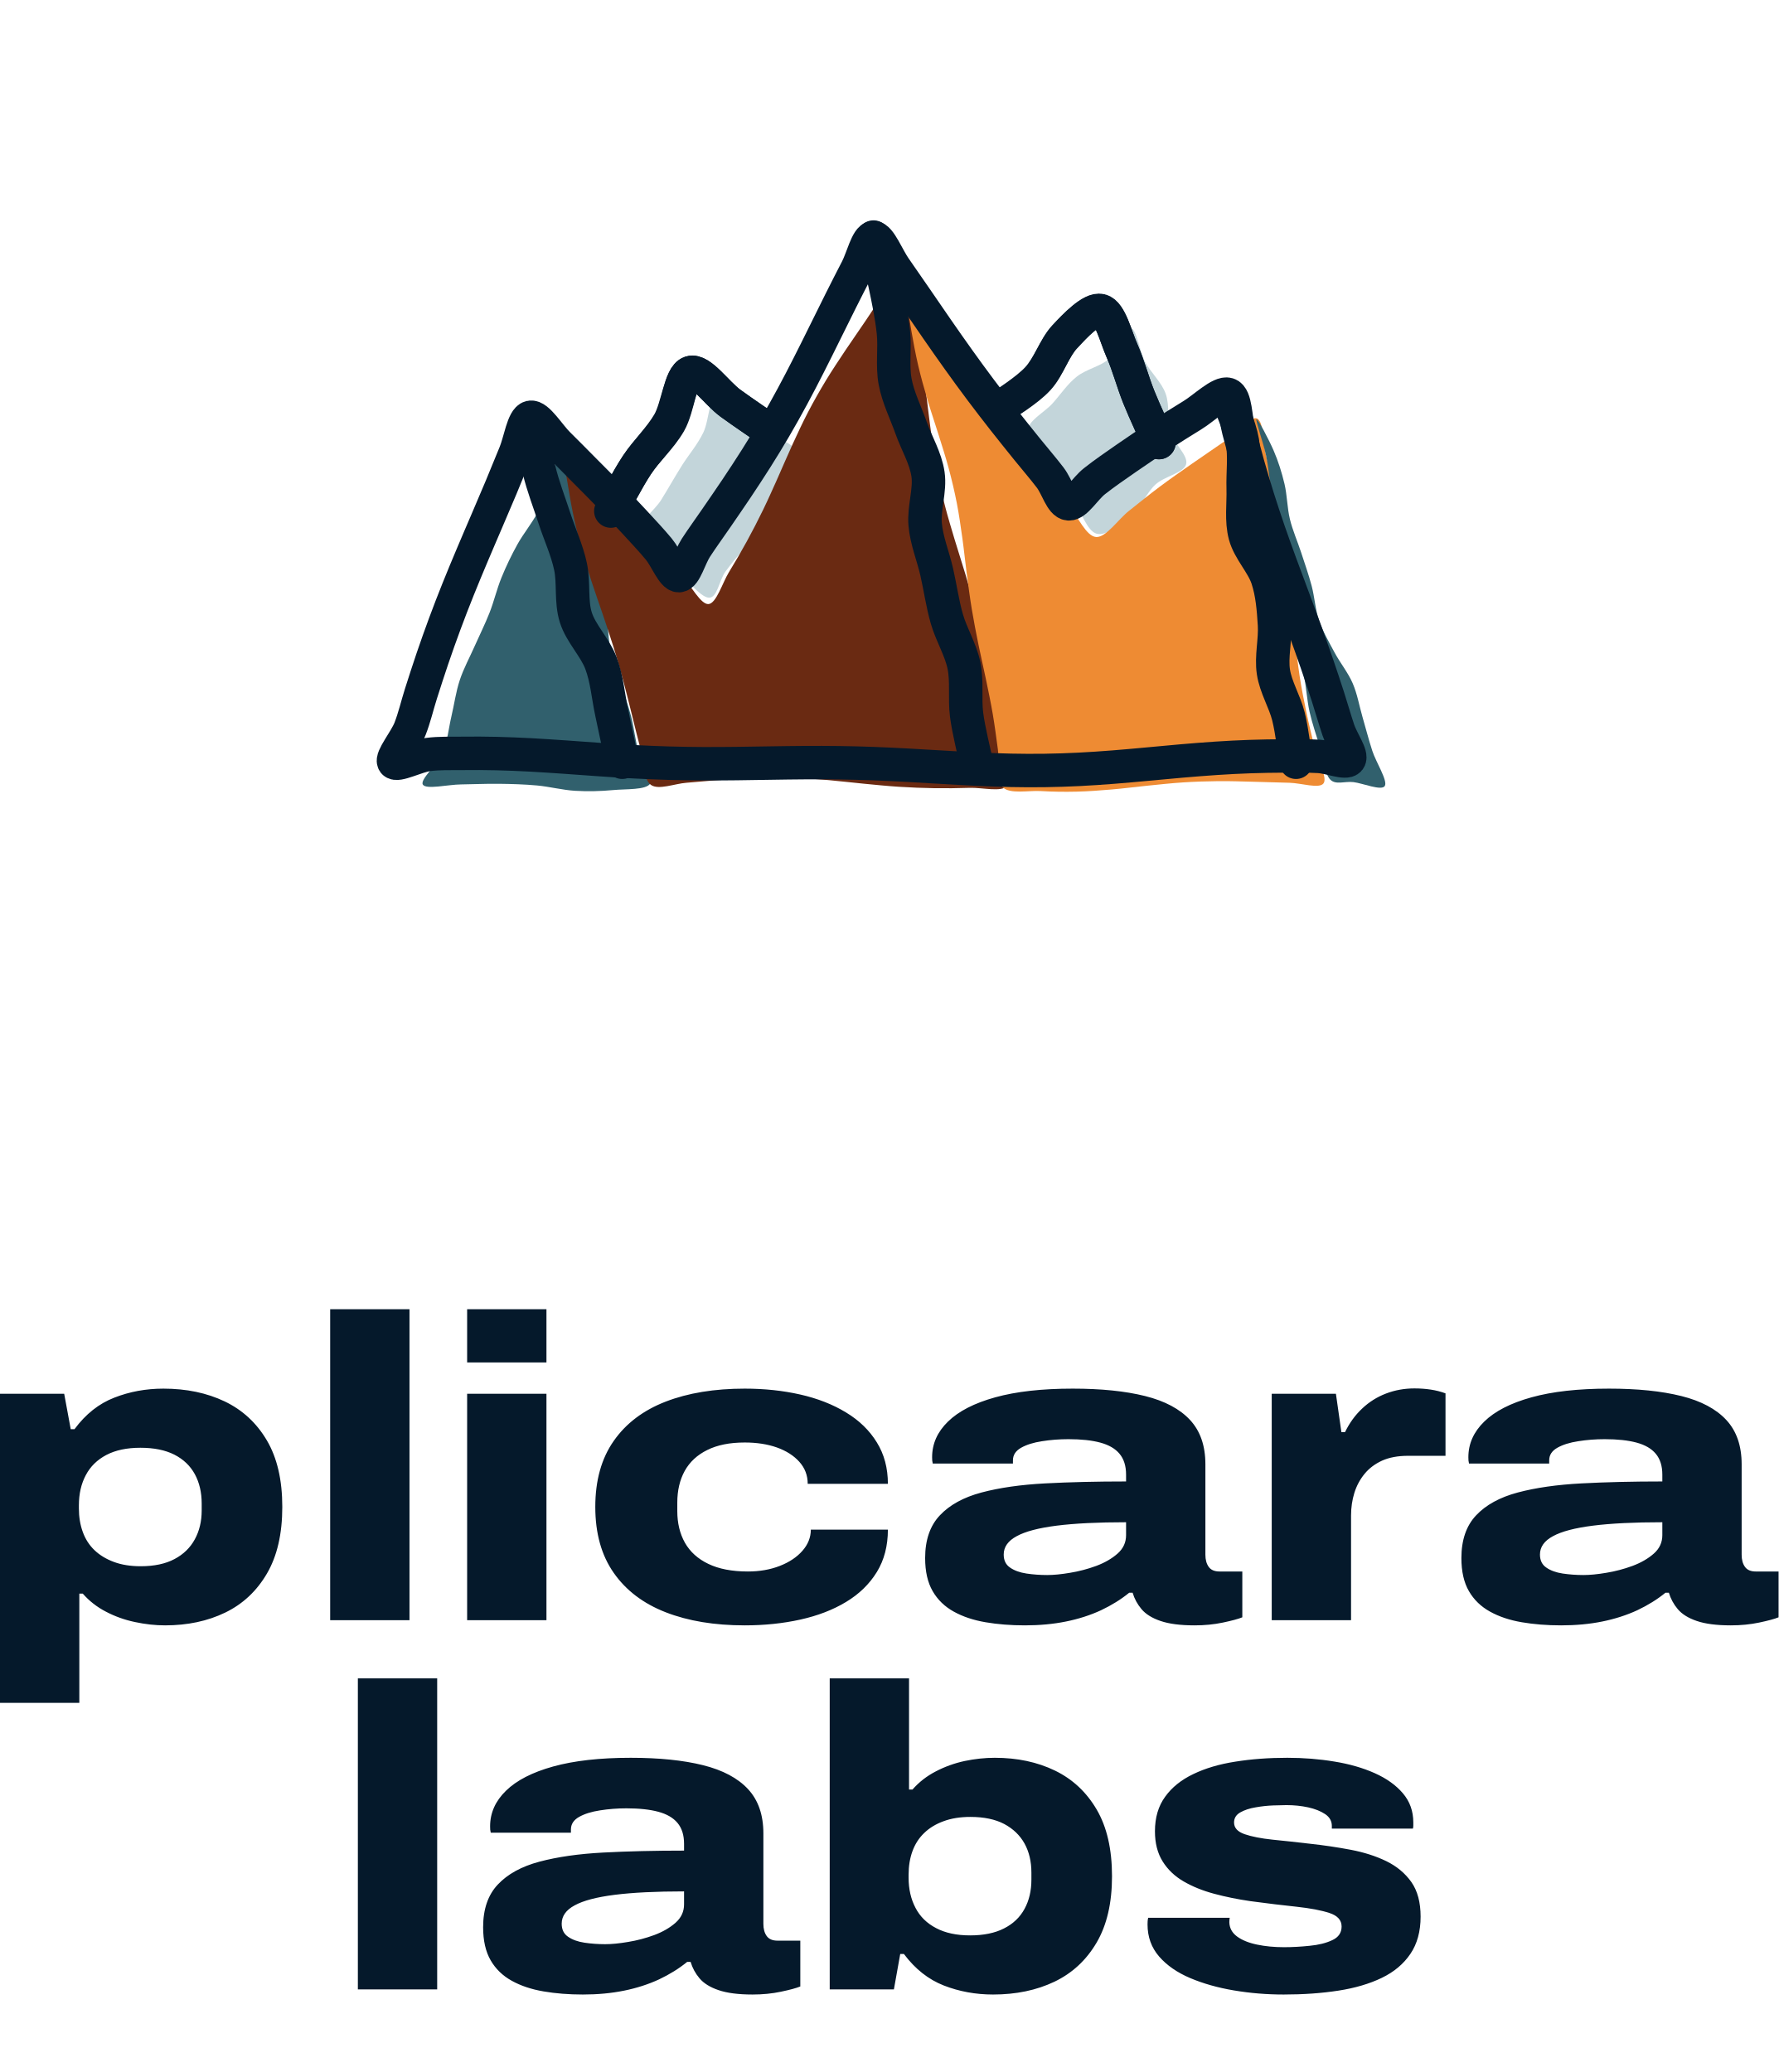
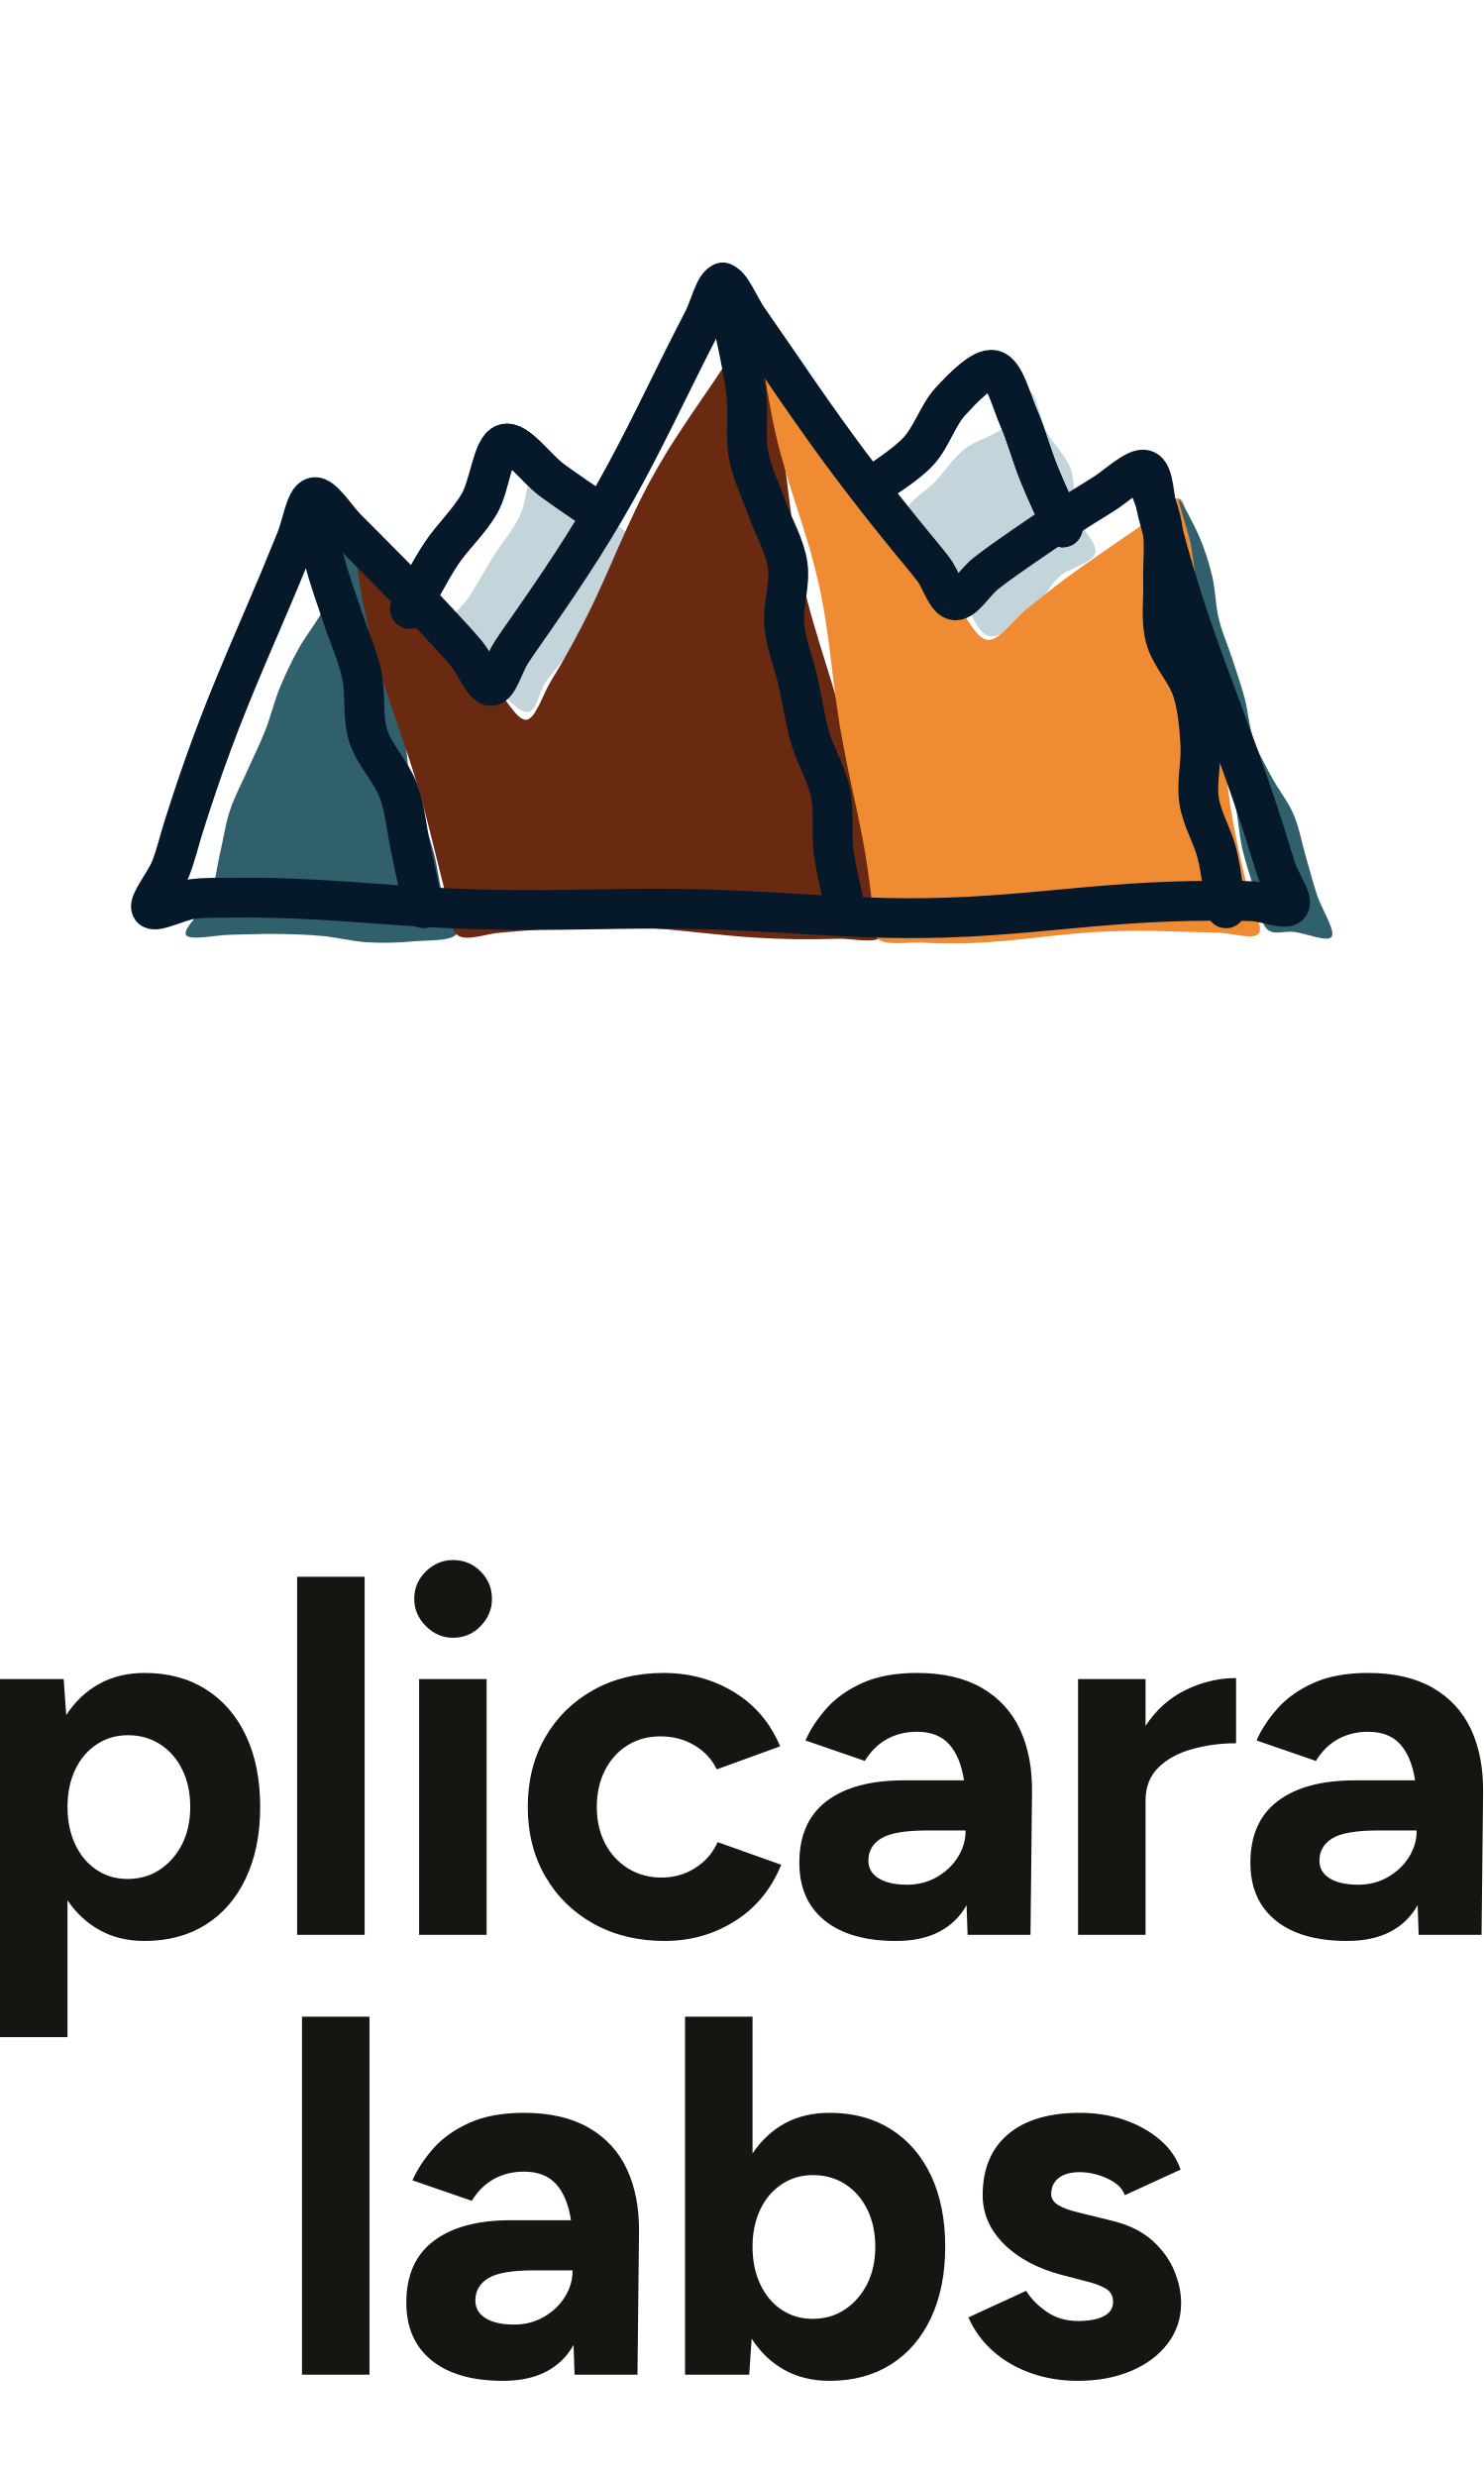
- <svg xmlns="http://www.w3.org/2000/svg" viewBox="0 0 165.7 193.08" width="165.7" height="193.08" role="img" aria-label="Plicara Labs">
-   <g transform="translate(34.85 0)">
+ <svg xmlns="http://www.w3.org/2000/svg" viewBox="0 0 116 193.71" width="116" height="193.71" role="img" aria-label="Plicara Labs">
+   <g transform="translate(10 0)">
    <g transform="translate(-6.67 -7.70) scale(0.2078)">
      <path d="M 138.24 266.24 C 137.27 261.18 144.69 256.28 147.81 251.24 C 150.94 246.20 153.84 241.03 156.99 236.00 C 160.13 230.97 163.89 226.79 166.69 221.08 C 169.49 215.36 169.58 202.30 173.79 201.73 C 178.00 201.17 185.98 212.89 191.93 217.70 C 197.88 222.50 208.19 226.44 209.48 230.56 C 210.77 234.69 202.03 237.85 199.65 242.43 C 197.28 247.02 197.44 253.31 195.23 258.07 C 193.03 262.83 189.52 266.79 186.42 271.00 C 183.33 275.21 179.53 279.33 176.65 283.34 C 173.77 287.35 172.96 295.37 169.12 295.08 C 165.29 294.78 158.77 286.38 153.62 281.58 C 148.48 276.77 139.21 271.30 138.24 266.24 Z" fill="#C3D5DA" stroke="none" transform="translate(13 10)" />
      <path d="M 312.32 220.16 C 312.01 215.86 319.58 212.06 323.22 208.02 C 326.87 203.99 329.87 199.31 334.17 195.93 C 338.46 192.54 344.97 191.34 349.00 187.72 C 353.03 184.10 355.73 173.94 358.37 174.22 C 361.01 174.50 362.25 184.52 364.85 189.42 C 367.46 194.32 372.13 198.40 374.01 203.63 C 375.89 208.85 374.62 215.49 376.14 220.77 C 377.67 226.04 384.30 231.34 383.16 235.28 C 382.03 239.22 373.45 240.56 369.34 244.41 C 365.22 248.26 362.88 254.74 358.49 258.40 C 354.10 262.06 347.28 267.64 343.01 266.38 C 338.74 265.12 335.83 256.27 332.85 250.85 C 329.86 245.42 328.51 238.95 325.09 233.83 C 321.67 228.72 312.63 224.46 312.32 220.16 Z" fill="#C3D5DA" stroke="none" transform="translate(13 10)" />
      <g fill="none" stroke="#05192B" stroke-width="15.0" stroke-linecap="round" stroke-linejoin="round">
        <path d="M 138.24 266.24 C 140.19 262.80 145.60 252.23 149.94 245.62 C 154.29 239.00 160.30 233.45 164.30 226.54 C 168.29 219.64 169.33 205.64 173.92 204.19 C 178.51 202.74 185.84 213.46 191.84 217.83 C 197.84 222.20 206.91 228.30 209.92 230.40" />
        <path d="M 312.32 220.16 C 315.20 217.92 324.70 212.06 329.61 206.73 C 334.52 201.40 337.07 193.26 341.79 188.19 C 346.51 183.12 353.65 175.28 357.92 176.31 C 362.19 177.34 364.56 187.88 367.41 194.36 C 370.26 200.85 372.26 208.36 375.02 215.22 C 377.79 222.08 382.50 232.14 384.00 235.52" />
      </g>
      <path d="M 40.96 378.88 C 39.60 376.52 47.75 369.72 49.88 364.63 C 52.02 359.55 52.49 353.80 53.76 348.37 C 55.04 342.94 55.78 337.30 57.52 332.05 C 59.25 326.80 61.93 321.94 64.16 316.89 C 66.39 311.84 68.88 306.90 70.89 301.77 C 72.90 296.63 74.14 291.19 76.22 286.08 C 78.30 280.97 80.69 275.99 83.39 271.13 C 86.09 266.27 89.83 261.82 92.40 256.92 C 94.98 252.01 97.19 246.88 98.85 241.68 C 100.52 236.48 101.07 225.88 102.40 225.69 C 103.73 225.51 105.45 235.50 106.83 240.55 C 108.20 245.60 109.06 250.93 110.65 255.98 C 112.25 261.04 114.58 265.90 116.42 270.90 C 118.26 275.89 120.51 280.78 121.68 285.95 C 122.84 291.12 122.86 296.60 123.42 301.94 C 123.97 307.27 123.99 312.75 125.02 317.96 C 126.06 323.17 128.08 328.11 129.64 333.18 C 131.19 338.25 133.02 343.25 134.35 348.38 C 135.68 353.51 136.17 358.95 137.60 363.96 C 139.02 368.98 144.77 375.58 142.88 378.48 C 141.00 381.38 131.90 380.81 126.29 381.35 C 120.68 381.88 114.92 382.02 109.23 381.68 C 103.54 381.34 97.85 379.82 92.16 379.29 C 86.47 378.77 80.78 378.61 75.09 378.54 C 69.40 378.46 63.72 378.76 58.03 378.82 C 52.34 378.87 42.32 381.24 40.96 378.88 Z" fill="#31606D" stroke="none" transform="translate(13 10)" />
      <path d="M 102.40 225.28 C 103.52 224.87 108.71 234.25 112.13 238.49 C 115.55 242.73 119.24 246.73 122.94 250.70 C 126.64 254.68 130.51 258.51 134.34 262.36 C 138.17 266.22 142.11 269.98 145.94 273.84 C 149.76 277.71 153.44 281.53 157.29 285.55 C 161.15 289.56 165.59 298.25 169.06 297.94 C 172.54 297.64 175.30 288.41 178.15 283.72 C 181.01 279.04 183.64 274.53 186.21 269.84 C 188.78 265.14 191.23 260.38 193.57 255.56 C 195.92 250.74 198.07 245.81 200.27 240.91 C 202.47 236.01 204.54 231.03 206.79 226.16 C 209.04 221.28 211.29 216.41 213.77 211.67 C 216.25 206.92 218.89 202.27 221.66 197.69 C 224.43 193.11 227.43 188.66 230.39 184.19 C 233.36 179.73 236.49 175.35 239.47 170.89 C 242.44 166.42 245.52 161.92 248.26 157.42 C 251.01 152.92 254.17 143.60 255.92 143.88 C 257.67 144.16 257.74 153.97 258.76 159.12 C 259.78 164.27 261.03 169.55 262.03 174.78 C 263.04 180.02 263.97 185.27 264.79 190.55 C 265.61 195.82 266.27 201.13 266.97 206.42 C 267.66 211.72 268.22 217.05 268.98 222.33 C 269.74 227.62 270.50 232.90 271.51 238.14 C 272.52 243.38 273.70 248.58 275.02 253.76 C 276.34 258.93 277.92 264.06 279.45 269.19 C 280.98 274.33 282.69 279.43 284.21 284.56 C 285.72 289.70 287.25 294.84 288.54 300.02 C 289.84 305.20 290.98 310.41 292.00 315.64 C 293.02 320.88 293.82 326.16 294.66 331.42 C 295.50 336.69 296.20 341.99 297.05 347.26 C 297.91 352.53 298.81 357.65 299.77 363.03 C 300.74 368.40 305.11 376.62 302.85 379.50 C 300.59 382.39 291.63 380.18 286.21 380.35 C 280.79 380.52 275.63 380.59 270.34 380.51 C 265.05 380.43 259.75 380.22 254.46 379.88 C 249.17 379.55 243.88 378.99 238.59 378.49 C 233.30 377.99 228.01 377.33 222.72 376.88 C 217.43 376.44 212.14 376.00 206.85 375.82 C 201.56 375.64 196.27 375.64 190.98 375.79 C 185.69 375.94 180.39 376.36 175.10 376.73 C 169.81 377.11 164.54 377.68 159.23 378.07 C 153.92 378.45 146.65 381.44 143.24 379.04 C 139.82 376.64 140.15 368.79 138.76 363.66 C 137.36 358.52 136.16 353.38 134.86 348.24 C 133.56 343.10 132.34 337.94 130.96 332.83 C 129.58 327.71 128.12 322.62 126.56 317.55 C 125.00 312.48 123.26 307.46 121.58 302.43 C 119.89 297.39 118.07 292.39 116.44 287.34 C 114.81 282.29 113.19 277.24 111.81 272.13 C 110.43 267.01 109.22 261.85 108.15 256.65 C 107.07 251.45 106.34 246.17 105.38 240.94 C 104.43 235.71 101.28 225.69 102.40 225.28 Z" fill="#6A2A12" stroke="none" transform="translate(13 10)" />
      <path d="M 256.00 143.36 C 257.46 142.89 262.93 152.12 266.33 156.55 C 269.72 160.98 273.04 165.46 276.37 169.94 C 279.69 174.42 283.08 178.86 286.26 183.44 C 289.44 188.02 292.52 192.67 295.47 197.42 C 298.41 202.17 301.15 207.06 303.94 211.92 C 306.74 216.77 309.37 221.74 312.23 226.55 C 315.09 231.36 317.97 236.15 321.10 240.77 C 324.23 245.39 327.37 249.76 330.99 254.27 C 334.61 258.79 338.39 267.55 342.81 267.87 C 347.23 268.19 352.74 259.94 357.50 256.18 C 362.26 252.41 366.67 248.81 371.38 245.29 C 376.08 241.77 380.91 238.43 385.72 235.06 C 390.53 231.69 395.38 228.46 400.23 225.07 C 405.09 221.67 411.72 213.66 414.84 214.69 C 417.97 215.71 417.59 225.75 418.98 231.20 C 420.36 236.65 421.85 241.97 423.16 247.38 C 424.46 252.79 425.78 258.19 426.80 263.65 C 427.83 269.12 428.65 274.62 429.32 280.14 C 429.98 285.67 430.35 291.26 430.81 296.82 C 431.27 302.39 431.54 307.99 432.08 313.54 C 432.62 319.10 433.21 324.64 434.05 330.14 C 434.88 335.63 435.96 341.08 437.10 346.52 C 438.24 351.96 439.60 357.47 440.88 362.78 C 442.16 368.08 446.66 375.80 444.77 378.35 C 442.87 380.90 434.71 378.20 429.51 378.08 C 424.31 377.95 418.89 377.75 413.58 377.63 C 408.27 377.50 402.96 377.30 397.65 377.35 C 392.34 377.40 387.03 377.58 381.72 377.92 C 376.41 378.26 371.11 378.86 365.80 379.39 C 360.49 379.91 355.18 380.64 349.87 381.08 C 344.56 381.53 339.25 381.95 333.94 382.06 C 328.63 382.18 323.49 382.12 318.01 381.80 C 312.52 381.48 304.23 383.25 301.03 380.15 C 297.83 377.06 299.55 368.68 298.79 363.22 C 298.04 357.76 297.40 352.63 296.50 347.37 C 295.61 342.11 294.50 336.89 293.42 331.67 C 292.35 326.44 291.10 321.25 290.05 316.02 C 288.99 310.80 287.96 305.57 287.09 300.30 C 286.22 295.04 285.54 289.74 284.83 284.44 C 284.13 279.14 283.61 273.81 282.87 268.52 C 282.12 263.23 281.39 257.94 280.37 252.71 C 279.35 247.47 278.12 242.28 276.74 237.12 C 275.36 231.95 273.67 226.85 272.09 221.72 C 270.50 216.60 268.73 211.51 267.22 206.37 C 265.71 201.24 264.25 196.09 263.04 190.89 C 261.83 185.69 260.86 180.45 259.95 175.19 C 259.04 169.94 258.24 164.66 257.58 159.35 C 256.93 154.05 254.54 143.83 256.00 143.36 Z" fill="#EE8B33" stroke="none" transform="translate(13 10)" />
      <path d="M 414.72 215.04 C 415.29 214.68 420.30 224.23 422.39 229.06 C 424.48 233.89 426.05 238.90 427.27 244.03 C 428.49 249.17 428.46 254.73 429.70 259.85 C 430.94 264.98 433.10 269.79 434.73 274.78 C 436.35 279.77 438.12 284.72 439.46 289.81 C 440.80 294.90 441.08 300.36 442.78 305.32 C 444.49 310.29 447.18 314.91 449.69 319.60 C 452.20 324.29 455.75 328.62 457.84 333.45 C 459.93 338.29 460.79 343.54 462.25 348.59 C 463.72 353.64 464.97 358.58 466.64 363.74 C 468.31 368.89 473.65 377.16 472.25 379.51 C 470.85 381.85 462.32 378.27 458.24 377.79 C 454.16 377.31 450.27 379.19 447.77 376.62 C 445.27 374.04 444.78 367.39 443.24 362.33 C 441.70 357.27 439.75 351.68 438.52 346.26 C 437.30 340.83 437.11 335.21 435.89 329.79 C 434.66 324.37 432.54 319.11 431.17 313.72 C 429.80 308.32 428.18 302.97 427.66 297.41 C 427.13 291.86 428.26 286.00 428.02 280.39 C 427.78 274.78 427.28 269.22 426.22 263.76 C 425.16 258.31 422.87 253.09 421.66 247.66 C 420.45 242.23 420.14 236.64 418.98 231.20 C 417.83 225.76 414.15 215.40 414.72 215.04 Z" fill="#31606D" stroke="none" transform="translate(13 10)" />
      <g fill="none" stroke="#05192B" stroke-width="15.0" stroke-linecap="round" stroke-linejoin="round">
        <path d="M 40.96 378.88 C 39.61 376.97 46.17 369.08 48.20 363.96 C 50.22 358.83 51.44 353.38 53.12 348.11 C 54.80 342.84 56.49 337.58 58.27 332.35 C 60.05 327.13 61.89 321.92 63.81 316.75 C 65.72 311.58 67.72 306.44 69.77 301.32 C 71.82 296.20 73.95 291.11 76.09 286.03 C 78.22 280.94 80.43 275.88 82.59 270.81 C 84.75 265.73 86.94 260.67 89.07 255.58 C 91.20 250.50 93.17 245.51 95.36 240.28 C 97.54 235.05 98.97 224.86 102.18 224.18 C 105.40 223.49 110.64 232.24 114.64 236.16 C 118.63 240.09 122.32 243.86 126.15 247.72 C 129.98 251.58 133.83 255.42 137.61 259.33 C 141.39 263.23 145.16 267.15 148.84 271.14 C 152.53 275.14 156.42 279.27 159.74 283.28 C 163.06 287.28 166.00 295.29 168.77 295.20 C 171.55 295.10 173.58 287.00 176.37 282.71 C 179.16 278.42 182.47 273.87 185.51 269.44 C 188.54 265.01 191.61 260.60 194.59 256.14 C 197.56 251.68 200.52 247.20 203.38 242.67 C 206.24 238.14 209.03 233.58 211.73 228.96 C 214.43 224.34 217.04 219.67 219.58 214.96 C 222.13 210.26 224.58 205.49 227.01 200.72 C 229.45 195.96 231.81 191.14 234.19 186.34 C 236.58 181.55 238.92 176.73 241.33 171.94 C 243.73 167.15 246.17 162.35 248.62 157.63 C 251.07 152.90 253.19 143.67 256.00 143.58 C 258.82 143.50 262.36 152.56 265.53 157.11 C 268.71 161.66 271.89 166.28 275.05 170.87 C 278.22 175.46 281.35 180.08 284.53 184.66 C 287.71 189.24 290.90 193.82 294.15 198.35 C 297.39 202.89 300.68 207.40 304.03 211.86 C 307.37 216.32 310.78 220.74 314.22 225.14 C 317.67 229.54 321.18 233.88 324.68 238.24 C 328.19 242.59 332.11 247.13 335.25 251.25 C 338.39 255.38 340.19 262.72 343.50 262.99 C 346.81 263.25 350.79 256.23 355.11 252.82 C 359.42 249.41 364.58 245.87 369.40 242.52 C 374.22 239.17 379.10 235.90 384.03 232.69 C 388.96 229.49 393.79 226.41 398.95 223.27 C 404.11 220.14 411.53 212.78 414.99 213.90 C 418.45 215.01 418.24 224.76 419.71 229.98 C 421.18 235.20 422.39 240.16 423.82 245.22 C 425.26 250.28 426.75 255.32 428.32 260.33 C 429.89 265.34 431.55 270.32 433.25 275.29 C 434.96 280.25 436.75 285.19 438.55 290.12 C 440.35 295.05 442.21 299.97 444.04 304.89 C 445.86 309.81 447.71 314.73 449.50 319.67 C 451.29 324.60 453.06 329.55 454.76 334.51 C 456.47 339.48 458.12 344.46 459.74 349.46 C 461.35 354.45 462.85 359.79 464.44 364.49 C 466.03 369.20 470.74 375.71 469.28 377.67 C 467.82 379.63 460.51 376.52 455.68 376.25 C 450.85 375.98 445.44 376.04 440.32 376.05 C 435.20 376.07 430.08 376.15 424.96 376.33 C 419.84 376.50 414.72 376.78 409.60 377.11 C 404.48 377.44 399.36 377.87 394.24 378.30 C 389.12 378.74 384.00 379.25 378.88 379.71 C 373.76 380.17 368.64 380.66 363.52 381.05 C 358.40 381.44 353.28 381.81 348.16 382.06 C 343.04 382.31 337.92 382.49 332.80 382.56 C 327.68 382.64 322.56 382.60 317.44 382.50 C 312.32 382.39 307.20 382.18 302.08 381.94 C 296.96 381.71 291.84 381.39 286.72 381.10 C 281.60 380.81 276.48 380.47 271.36 380.21 C 266.24 379.94 261.12 379.68 256.00 379.49 C 250.88 379.31 245.76 379.17 240.64 379.10 C 235.52 379.03 230.40 379.03 225.28 379.05 C 220.16 379.07 215.04 379.17 209.92 379.24 C 204.80 379.31 199.68 379.42 194.56 379.47 C 189.44 379.52 184.32 379.57 179.20 379.54 C 174.08 379.51 168.96 379.43 163.84 379.28 C 158.72 379.13 153.60 378.91 148.48 378.64 C 143.36 378.37 138.24 378.02 133.12 377.67 C 128.00 377.33 122.88 376.92 117.76 376.57 C 112.64 376.23 107.52 375.86 102.40 375.59 C 97.28 375.33 92.16 375.09 87.04 374.98 C 81.92 374.86 76.80 374.83 71.68 374.90 C 66.56 374.97 61.44 374.74 56.32 375.41 C 51.20 376.07 42.31 380.79 40.96 378.88 Z" />
        <path d="M 102.40 225.28 C 103.01 229.03 104.32 240.44 106.08 247.80 C 107.84 255.17 110.63 262.26 112.97 269.47 C 115.32 276.68 118.57 283.64 120.16 291.05 C 121.76 298.46 120.27 306.69 122.55 313.92 C 124.82 321.15 131.15 327.30 133.83 334.42 C 136.51 341.54 137.05 349.23 138.64 356.64 C 140.23 364.05 142.57 375.17 143.36 378.88" />
        <path d="M 256.00 143.36 C 256.86 146.90 259.70 157.46 261.19 164.58 C 262.68 171.69 264.19 178.81 264.94 186.07 C 265.69 193.33 264.37 201.00 265.70 208.15 C 267.02 215.30 270.44 222.05 272.90 228.97 C 275.36 235.90 279.41 242.52 280.45 249.73 C 281.50 256.93 278.52 264.93 279.17 272.21 C 279.81 279.49 282.70 286.34 284.33 293.43 C 285.96 300.52 286.91 307.75 288.95 314.76 C 290.99 321.77 295.11 328.37 296.57 335.50 C 298.04 342.62 296.83 350.27 297.74 357.50 C 298.66 364.73 301.36 375.32 302.08 378.88" />
        <path d="M 414.72 215.04 C 415.83 218.36 420.23 228.14 421.40 234.99 C 422.57 241.83 421.56 249.09 421.76 256.12 C 421.97 263.15 420.82 270.43 422.63 277.16 C 424.44 283.88 430.44 289.83 432.64 296.48 C 434.83 303.14 435.35 310.11 435.79 317.09 C 436.24 324.07 434.27 331.51 435.31 338.38 C 436.35 345.25 440.36 351.57 442.05 358.32 C 443.74 365.07 444.87 375.45 445.44 378.88" />
        <path d="M 138.24 266.24 C 140.19 262.80 145.53 252.20 149.92 245.60 C 154.30 239.01 160.54 233.60 164.54 226.68 C 168.54 219.77 169.36 205.60 173.91 204.12 C 178.45 202.65 185.82 213.47 191.82 217.85 C 197.82 222.23 206.90 228.31 209.92 230.40" />
        <path d="M 312.32 220.16 C 315.24 217.96 324.94 212.30 329.82 206.94 C 334.71 201.59 336.98 193.12 341.65 188.05 C 346.33 182.99 353.57 175.51 357.87 176.56 C 362.17 177.61 364.61 187.89 367.46 194.34 C 370.31 200.79 372.22 208.38 374.98 215.24 C 377.73 222.11 382.50 232.14 384.00 235.52" />
      </g>
    </g>
  </g>
-   <g fill="#05192B" transform="translate(-2.6 150.98)">
-     <path d="M2.6 7.7V-21.1H8.58L9.19 -17.8H9.54Q11.1 -19.91 13.25 -20.74Q15.39 -21.58 17.82 -21.58Q21.03 -21.58 23.53 -20.39Q26.02 -19.2 27.46 -16.76Q28.9 -14.32 28.9 -10.56Q28.9 -6.8 27.47 -4.35Q26.04 -1.9 23.58 -0.71Q21.12 0.48 17.98 0.48Q16.61 0.48 15.17 0.17Q13.74 -0.13 12.48 -0.79Q11.22 -1.44 10.31 -2.48H9.99V7.7ZM15.71 -5.03Q17.6 -5.03 18.86 -5.7Q20.11 -6.36 20.75 -7.54Q21.39 -8.71 21.39 -10.22V-10.88Q21.39 -12.43 20.75 -13.61Q20.11 -14.78 18.84 -15.43Q17.57 -16.07 15.68 -16.07Q13.79 -16.07 12.51 -15.4Q11.22 -14.72 10.59 -13.51Q9.95 -12.31 9.95 -10.7V-10.42Q9.95 -9.22 10.31 -8.23Q10.67 -7.23 11.4 -6.53Q12.13 -5.83 13.21 -5.43Q14.28 -5.03 15.71 -5.03Z M33.36 0V-28.98H40.75V0Z M46.12 -24.02V-28.98H53.51V-24.02ZM46.12 0V-21.1H53.51V0Z M71.98 0.48Q67.75 0.48 64.62 -0.74Q61.49 -1.96 59.78 -4.41Q58.06 -6.86 58.06 -10.56Q58.06 -14.26 59.78 -16.71Q61.49 -19.16 64.62 -20.37Q67.75 -21.58 71.98 -21.58Q74.74 -21.58 77.16 -21.03Q79.58 -20.48 81.42 -19.36Q83.27 -18.24 84.29 -16.57Q85.32 -14.91 85.32 -12.71H77.85Q77.85 -13.89 77.07 -14.76Q76.29 -15.63 74.97 -16.1Q73.66 -16.56 71.98 -16.56Q69.89 -16.56 68.49 -15.86Q67.09 -15.17 66.39 -13.91Q65.7 -12.65 65.7 -10.96V-10.16Q65.7 -8.49 66.41 -7.22Q67.13 -5.95 68.59 -5.25Q70.06 -4.54 72.27 -4.54Q73.92 -4.54 75.25 -5.06Q76.58 -5.58 77.36 -6.47Q78.14 -7.36 78.14 -8.44H85.32Q85.32 -6.17 84.29 -4.49Q83.25 -2.8 81.42 -1.7Q79.6 -0.6 77.17 -0.06Q74.74 0.48 71.98 0.48Z M98.08 0.48Q96.11 0.48 94.42 0.19Q92.72 -0.1 91.46 -0.8Q90.19 -1.5 89.49 -2.71Q88.79 -3.92 88.79 -5.79Q88.79 -8.32 90.16 -9.77Q91.53 -11.23 94.04 -11.9Q96.56 -12.57 99.98 -12.75Q103.4 -12.93 107.51 -12.93V-13.57Q107.51 -14.78 106.9 -15.51Q106.3 -16.23 105.11 -16.55Q103.93 -16.87 102.14 -16.87Q100.87 -16.87 99.68 -16.68Q98.49 -16.5 97.73 -16.07Q96.97 -15.64 96.97 -14.9V-14.6H89.5Q89.46 -14.76 89.45 -14.88Q89.44 -15.01 89.44 -15.19Q89.44 -17.07 90.92 -18.51Q92.4 -19.96 95.32 -20.77Q98.24 -21.58 102.54 -21.58Q106.52 -21.58 109.28 -20.89Q112.04 -20.2 113.47 -18.66Q114.9 -17.12 114.9 -14.53V-6.1Q114.9 -5.4 115.21 -4.97Q115.52 -4.54 116.21 -4.54H118.34V-0.27Q117.77 -0.04 116.53 0.22Q115.3 0.48 113.89 0.48Q111.91 0.48 110.72 0.07Q109.54 -0.33 108.95 -1.03Q108.37 -1.72 108.12 -2.56H107.8Q106.66 -1.63 105.18 -0.93Q103.69 -0.24 101.92 0.12Q100.15 0.48 98.08 0.48ZM100.16 -4.21Q101.07 -4.21 102.3 -4.42Q103.53 -4.62 104.73 -5.06Q105.93 -5.51 106.72 -6.21Q107.51 -6.91 107.51 -7.92V-9.13Q103.57 -9.13 101.04 -8.81Q98.52 -8.49 97.32 -7.83Q96.11 -7.18 96.11 -6.12Q96.11 -5.3 96.71 -4.9Q97.3 -4.49 98.23 -4.35Q99.17 -4.21 100.16 -4.21Z M121.08 0V-21.1H127.06L127.57 -17.53H127.91Q128.53 -18.81 129.5 -19.72Q130.47 -20.64 131.72 -21.12Q132.97 -21.6 134.37 -21.6Q135.18 -21.6 135.9 -21.49Q136.62 -21.38 137.27 -21.14V-15.32H133.77Q132.37 -15.32 131.36 -14.87Q130.36 -14.41 129.73 -13.64Q129.09 -12.86 128.78 -11.87Q128.47 -10.87 128.47 -9.76V0Z M148.04 0.48Q146.07 0.48 144.38 0.19Q142.68 -0.1 141.42 -0.8Q140.15 -1.5 139.45 -2.71Q138.75 -3.92 138.75 -5.79Q138.75 -8.32 140.12 -9.77Q141.49 -11.23 144 -11.9Q146.52 -12.57 149.94 -12.75Q153.36 -12.93 157.47 -12.93V-13.57Q157.47 -14.78 156.86 -15.51Q156.26 -16.23 155.07 -16.55Q153.89 -16.87 152.1 -16.87Q150.83 -16.87 149.64 -16.68Q148.45 -16.5 147.69 -16.07Q146.93 -15.64 146.93 -14.9V-14.6H139.46Q139.42 -14.76 139.41 -14.88Q139.4 -15.01 139.4 -15.19Q139.4 -17.07 140.88 -18.51Q142.36 -19.96 145.28 -20.77Q148.2 -21.58 152.5 -21.58Q156.48 -21.58 159.24 -20.89Q162 -20.2 163.43 -18.66Q164.86 -17.12 164.86 -14.53V-6.1Q164.86 -5.4 165.17 -4.97Q165.48 -4.54 166.17 -4.54H168.3V-0.27Q167.73 -0.04 166.49 0.22Q165.26 0.48 163.85 0.48Q161.87 0.48 160.68 0.07Q159.5 -0.33 158.91 -1.03Q158.33 -1.72 158.08 -2.56H157.76Q156.62 -1.63 155.14 -0.93Q153.65 -0.24 151.88 0.12Q150.11 0.48 148.04 0.48ZM150.12 -4.21Q151.03 -4.21 152.26 -4.42Q153.49 -4.62 154.69 -5.06Q155.89 -5.51 156.68 -6.21Q157.47 -6.91 157.47 -7.92V-9.13Q153.53 -9.13 151 -8.81Q148.48 -8.49 147.28 -7.83Q146.07 -7.18 146.07 -6.12Q146.07 -5.3 146.67 -4.9Q147.26 -4.49 148.19 -4.35Q149.13 -4.21 150.12 -4.21Z" />
+   <g fill="#171512" transform="translate(-2.48 151.31)">
+     <path d="M2.48 8V-20H7.46L7.66 -17.18Q8.68 -18.76 10.23 -19.62Q11.78 -20.48 13.79 -20.48Q16.55 -20.48 18.58 -19.2Q20.61 -17.92 21.72 -15.57Q22.83 -13.22 22.83 -10Q22.83 -6.82 21.72 -4.45Q20.61 -2.08 18.58 -0.8Q16.55 0.48 13.79 0.48Q11.8 0.48 10.29 -0.36Q8.78 -1.19 7.76 -2.7V8ZM12.45 -4.37Q13.88 -4.37 14.97 -5.09Q16.07 -5.82 16.72 -7.08Q17.36 -8.35 17.36 -10Q17.36 -11.65 16.74 -12.91Q16.12 -14.18 15.02 -14.89Q13.92 -15.61 12.49 -15.61Q11.11 -15.61 10.04 -14.89Q8.96 -14.18 8.36 -12.91Q7.76 -11.64 7.76 -10Q7.76 -8.35 8.36 -7.08Q8.96 -5.8 10.02 -5.09Q11.08 -4.37 12.45 -4.37Z M25.72 0V-28H31V0Z M35.26 0V-20H40.54V0ZM37.92 -23.23Q36.7 -23.23 35.79 -24.14Q34.88 -25.06 34.88 -26.27Q34.88 -27.53 35.79 -28.42Q36.7 -29.31 37.92 -29.31Q39.18 -29.31 40.07 -28.42Q40.96 -27.53 40.96 -26.27Q40.96 -25.06 40.07 -24.14Q39.18 -23.23 37.92 -23.23Z M54.46 0.48Q51.34 0.48 48.92 -0.86Q46.5 -2.2 45.13 -4.57Q43.76 -6.94 43.76 -10Q43.76 -13.08 45.12 -15.44Q46.48 -17.8 48.88 -19.14Q51.28 -20.48 54.38 -20.48Q57.42 -20.48 59.88 -18.99Q62.34 -17.5 63.5 -14.74L58.54 -12.94Q57.98 -14.11 56.8 -14.82Q55.62 -15.52 54.14 -15.52Q52.68 -15.52 51.56 -14.82Q50.44 -14.12 49.8 -12.87Q49.16 -11.62 49.16 -10Q49.16 -8.38 49.81 -7.14Q50.46 -5.9 51.61 -5.19Q52.76 -4.48 54.22 -4.48Q55.69 -4.48 56.86 -5.23Q58.04 -5.98 58.61 -7.25L63.58 -5.48Q62.43 -2.63 59.97 -1.08Q57.51 0.48 54.46 0.48Z M72.56 0.48Q68.96 0.48 66.98 -1.12Q65 -2.72 65 -5.64Q65 -8.84 67.14 -10.46Q69.28 -12.08 73.16 -12.08H77.88Q77.6 -13.92 76.72 -14.9Q75.84 -15.88 74.2 -15.88Q72.92 -15.88 71.88 -15.32Q70.84 -14.76 70.12 -13.6L65.48 -15.2Q66.04 -16.48 67.12 -17.7Q68.2 -18.92 69.94 -19.7Q71.68 -20.48 74.2 -20.48Q77.24 -20.48 79.26 -19.32Q81.28 -18.16 82.26 -16.06Q83.24 -13.96 83.2 -11.08L83.08 0H78.16L78.08 -2.32Q77.32 -0.96 75.94 -0.24Q74.56 0.48 72.56 0.48ZM73.44 -3.92Q74.72 -3.92 75.76 -4.52Q76.8 -5.12 77.4 -6.08Q78 -7.04 78 -8.08V-8.16H75Q72.4 -8.16 71.4 -7.54Q70.4 -6.92 70.4 -5.8Q70.4 -4.92 71.2 -4.42Q72 -3.92 73.44 -3.92Z M86.8 0V-20H92.08V-16.34Q93.31 -18.22 95.22 -19.15Q97.13 -20.08 99.16 -20.08V-14.98Q97.33 -14.98 95.71 -14.52Q94.09 -14.07 93.08 -13.08Q92.08 -12.09 92.08 -10.5V0Z M107.84 0.48Q104.24 0.48 102.26 -1.12Q100.28 -2.72 100.28 -5.64Q100.28 -8.84 102.42 -10.46Q104.56 -12.08 108.44 -12.08H113.16Q112.88 -13.92 112 -14.9Q111.12 -15.88 109.48 -15.88Q108.2 -15.88 107.16 -15.32Q106.12 -14.76 105.4 -13.6L100.76 -15.2Q101.32 -16.48 102.4 -17.7Q103.48 -18.92 105.22 -19.7Q106.96 -20.48 109.48 -20.48Q112.52 -20.48 114.54 -19.32Q116.56 -18.16 117.54 -16.06Q118.52 -13.96 118.48 -11.08L118.36 0H113.44L113.36 -2.32Q112.6 -0.96 111.22 -0.24Q109.84 0.48 107.84 0.48ZM108.72 -3.92Q110 -3.92 111.04 -4.52Q112.08 -5.12 112.68 -6.08Q113.28 -7.04 113.28 -8.08V-8.16H110.28Q107.68 -8.16 106.68 -7.54Q105.68 -6.92 105.68 -5.8Q105.68 -4.92 106.48 -4.42Q107.28 -3.92 108.72 -3.92Z" />
  </g>
-   <g fill="#05192B" transform="translate(30.74 185.38)">
-     <path d="M2.6 0V-28.98H9.99V0Z M23.56 0.48Q21.59 0.48 19.9 0.19Q18.2 -0.1 16.94 -0.8Q15.67 -1.5 14.97 -2.71Q14.27 -3.92 14.27 -5.79Q14.27 -8.32 15.64 -9.77Q17.01 -11.23 19.52 -11.9Q22.04 -12.57 25.46 -12.75Q28.88 -12.93 32.99 -12.93V-13.57Q32.99 -14.78 32.38 -15.51Q31.78 -16.23 30.59 -16.55Q29.41 -16.87 27.62 -16.87Q26.35 -16.87 25.16 -16.68Q23.97 -16.5 23.21 -16.07Q22.45 -15.64 22.45 -14.9V-14.6H14.98Q14.94 -14.76 14.93 -14.88Q14.92 -15.01 14.92 -15.19Q14.92 -17.07 16.4 -18.51Q17.88 -19.96 20.8 -20.77Q23.72 -21.58 28.02 -21.58Q32 -21.58 34.76 -20.89Q37.52 -20.2 38.95 -18.66Q40.38 -17.12 40.38 -14.53V-6.1Q40.38 -5.4 40.69 -4.97Q41 -4.54 41.69 -4.54H43.82V-0.27Q43.25 -0.04 42.01 0.22Q40.78 0.48 39.37 0.48Q37.39 0.48 36.2 0.07Q35.02 -0.33 34.43 -1.03Q33.85 -1.72 33.6 -2.56H33.28Q32.14 -1.63 30.66 -0.93Q29.17 -0.24 27.4 0.12Q25.63 0.48 23.56 0.48ZM25.64 -4.21Q26.55 -4.21 27.78 -4.42Q29.01 -4.62 30.21 -5.06Q31.41 -5.51 32.2 -6.21Q32.99 -6.91 32.99 -7.92V-9.13Q29.05 -9.13 26.52 -8.81Q24 -8.49 22.8 -7.83Q21.59 -7.18 21.59 -6.12Q21.59 -5.3 22.19 -4.9Q22.78 -4.49 23.71 -4.35Q24.65 -4.21 25.64 -4.21Z M61.78 0.48Q59.35 0.48 57.19 -0.36Q55.04 -1.2 53.47 -3.3H53.13L52.54 0H46.56V-28.98H53.95V-18.62H54.27Q55.18 -19.66 56.44 -20.31Q57.7 -20.97 59.13 -21.28Q60.57 -21.58 61.94 -21.58Q65.08 -21.58 67.54 -20.39Q70 -19.2 71.43 -16.76Q72.86 -14.32 72.86 -10.54Q72.86 -6.8 71.42 -4.35Q69.98 -1.9 67.49 -0.71Q64.99 0.48 61.78 0.48ZM59.64 -5.03Q61.53 -5.03 62.8 -5.68Q64.07 -6.32 64.71 -7.5Q65.35 -8.67 65.35 -10.22V-10.88Q65.35 -12.43 64.71 -13.59Q64.07 -14.74 62.82 -15.41Q61.56 -16.07 59.67 -16.07Q58.24 -16.07 57.17 -15.67Q56.09 -15.28 55.36 -14.57Q54.63 -13.87 54.27 -12.88Q53.91 -11.9 53.91 -10.68V-10.4Q53.91 -8.82 54.55 -7.6Q55.18 -6.38 56.47 -5.71Q57.75 -5.03 59.64 -5.03Z M88.85 0.48Q86.49 0.48 84.23 0.1Q81.97 -0.28 80.15 -1.05Q78.33 -1.82 77.25 -3.06Q76.17 -4.31 76.17 -6.05Q76.17 -6.21 76.18 -6.36Q76.19 -6.51 76.23 -6.67H83.83Q83.8 -6.56 83.8 -6.45Q83.79 -6.34 83.79 -6.26Q83.81 -5.44 84.52 -4.92Q85.22 -4.41 86.38 -4.17Q87.53 -3.93 88.87 -3.93Q90.02 -3.93 91.27 -4.06Q92.53 -4.18 93.39 -4.59Q94.25 -4.99 94.25 -5.86Q94.25 -6.75 93.11 -7.12Q91.98 -7.49 90.06 -7.7Q88.14 -7.9 85.76 -8.22Q83.97 -8.48 82.37 -8.91Q80.77 -9.34 79.53 -10.06Q78.29 -10.78 77.58 -11.92Q76.86 -13.07 76.86 -14.73Q76.86 -16.65 77.81 -17.95Q78.75 -19.26 80.43 -20.06Q82.1 -20.87 84.35 -21.22Q86.59 -21.58 89.19 -21.58Q91.47 -21.58 93.57 -21.23Q95.67 -20.89 97.33 -20.15Q98.99 -19.41 99.96 -18.27Q100.93 -17.13 100.93 -15.56Q100.93 -15.42 100.93 -15.26Q100.93 -15.09 100.89 -14.98H93.34V-15.23Q93.34 -15.91 92.72 -16.33Q92.09 -16.75 91.14 -16.96Q90.18 -17.17 89.11 -17.17Q88.69 -17.17 87.88 -17.14Q87.07 -17.11 86.23 -16.96Q85.39 -16.82 84.81 -16.49Q84.23 -16.16 84.23 -15.55Q84.23 -14.8 85.22 -14.46Q86.21 -14.12 87.82 -13.95Q89.43 -13.79 91.31 -13.57Q93.24 -13.36 95.09 -13.01Q96.94 -12.66 98.41 -11.95Q99.88 -11.23 100.75 -10Q101.61 -8.77 101.61 -6.78Q101.61 -4.71 100.66 -3.31Q99.71 -1.9 97.99 -1.07Q96.27 -0.24 93.94 0.12Q91.61 0.48 88.85 0.48Z" />
+   <g fill="#171512" transform="translate(21.34 185.71)">
+     <path d="M2.28 0V-28H7.56V0Z M18 0.48Q14.4 0.48 12.42 -1.12Q10.44 -2.72 10.44 -5.64Q10.44 -8.84 12.58 -10.46Q14.72 -12.08 18.6 -12.08H23.32Q23.04 -13.92 22.16 -14.9Q21.28 -15.88 19.64 -15.88Q18.36 -15.88 17.32 -15.32Q16.28 -14.76 15.56 -13.6L10.92 -15.2Q11.48 -16.48 12.56 -17.7Q13.64 -18.92 15.38 -19.7Q17.12 -20.48 19.64 -20.48Q22.68 -20.48 24.7 -19.32Q26.72 -18.16 27.7 -16.06Q28.68 -13.96 28.64 -11.08L28.52 0H23.6L23.52 -2.32Q22.76 -0.96 21.38 -0.24Q20 0.48 18 0.48ZM18.88 -3.92Q20.16 -3.92 21.2 -4.52Q22.24 -5.12 22.84 -6.08Q23.44 -7.04 23.44 -8.08V-8.16H20.44Q17.84 -8.16 16.84 -7.54Q15.84 -6.92 15.84 -5.8Q15.84 -4.92 16.64 -4.42Q17.44 -3.92 18.88 -3.92Z M43.55 0.48Q41.54 0.48 40 -0.38Q38.46 -1.24 37.45 -2.82L37.26 0H32.24V-28H37.52V-17.3Q38.54 -18.83 40.05 -19.66Q41.56 -20.48 43.55 -20.48Q46.31 -20.48 48.34 -19.2Q50.37 -17.92 51.48 -15.57Q52.59 -13.22 52.59 -10Q52.59 -6.82 51.48 -4.45Q50.37 -2.08 48.34 -0.8Q46.31 0.48 43.55 0.48ZM42.21 -4.37Q43.64 -4.37 44.73 -5.09Q45.83 -5.82 46.48 -7.08Q47.12 -8.35 47.12 -10Q47.12 -11.65 46.5 -12.91Q45.88 -14.18 44.78 -14.89Q43.68 -15.61 42.25 -15.61Q40.87 -15.61 39.8 -14.89Q38.72 -14.18 38.12 -12.91Q37.52 -11.64 37.52 -10Q37.52 -8.35 38.12 -7.08Q38.72 -5.8 39.78 -5.09Q40.84 -4.37 42.21 -4.37Z M62.96 0.48Q61.04 0.48 59.36 -0.1Q57.68 -0.68 56.4 -1.78Q55.12 -2.88 54.4 -4.48L58.92 -6.56Q59.52 -5.6 60.56 -4.9Q61.6 -4.2 62.96 -4.2Q64.28 -4.2 65 -4.58Q65.72 -4.96 65.72 -5.68Q65.72 -6.4 65.14 -6.74Q64.56 -7.08 63.56 -7.32L61.72 -7.8Q58.84 -8.56 57.18 -10.22Q55.52 -11.88 55.52 -14.04Q55.52 -17.12 57.5 -18.8Q59.48 -20.48 63.12 -20.48Q65 -20.48 66.62 -19.92Q68.24 -19.36 69.4 -18.36Q70.56 -17.36 71 -16.04L66.64 -14.04Q66.36 -14.84 65.28 -15.34Q64.2 -15.84 63.12 -15.84Q62.04 -15.84 61.46 -15.38Q60.88 -14.92 60.88 -14.12Q60.88 -13.6 61.44 -13.26Q62 -12.92 63.04 -12.68L65.64 -12.04Q67.6 -11.56 68.78 -10.5Q69.96 -9.44 70.5 -8.14Q71.04 -6.84 71.04 -5.6Q71.04 -3.8 69.98 -2.42Q68.92 -1.04 67.1 -0.28Q65.28 0.48 62.96 0.48Z" />
  </g>
</svg>
